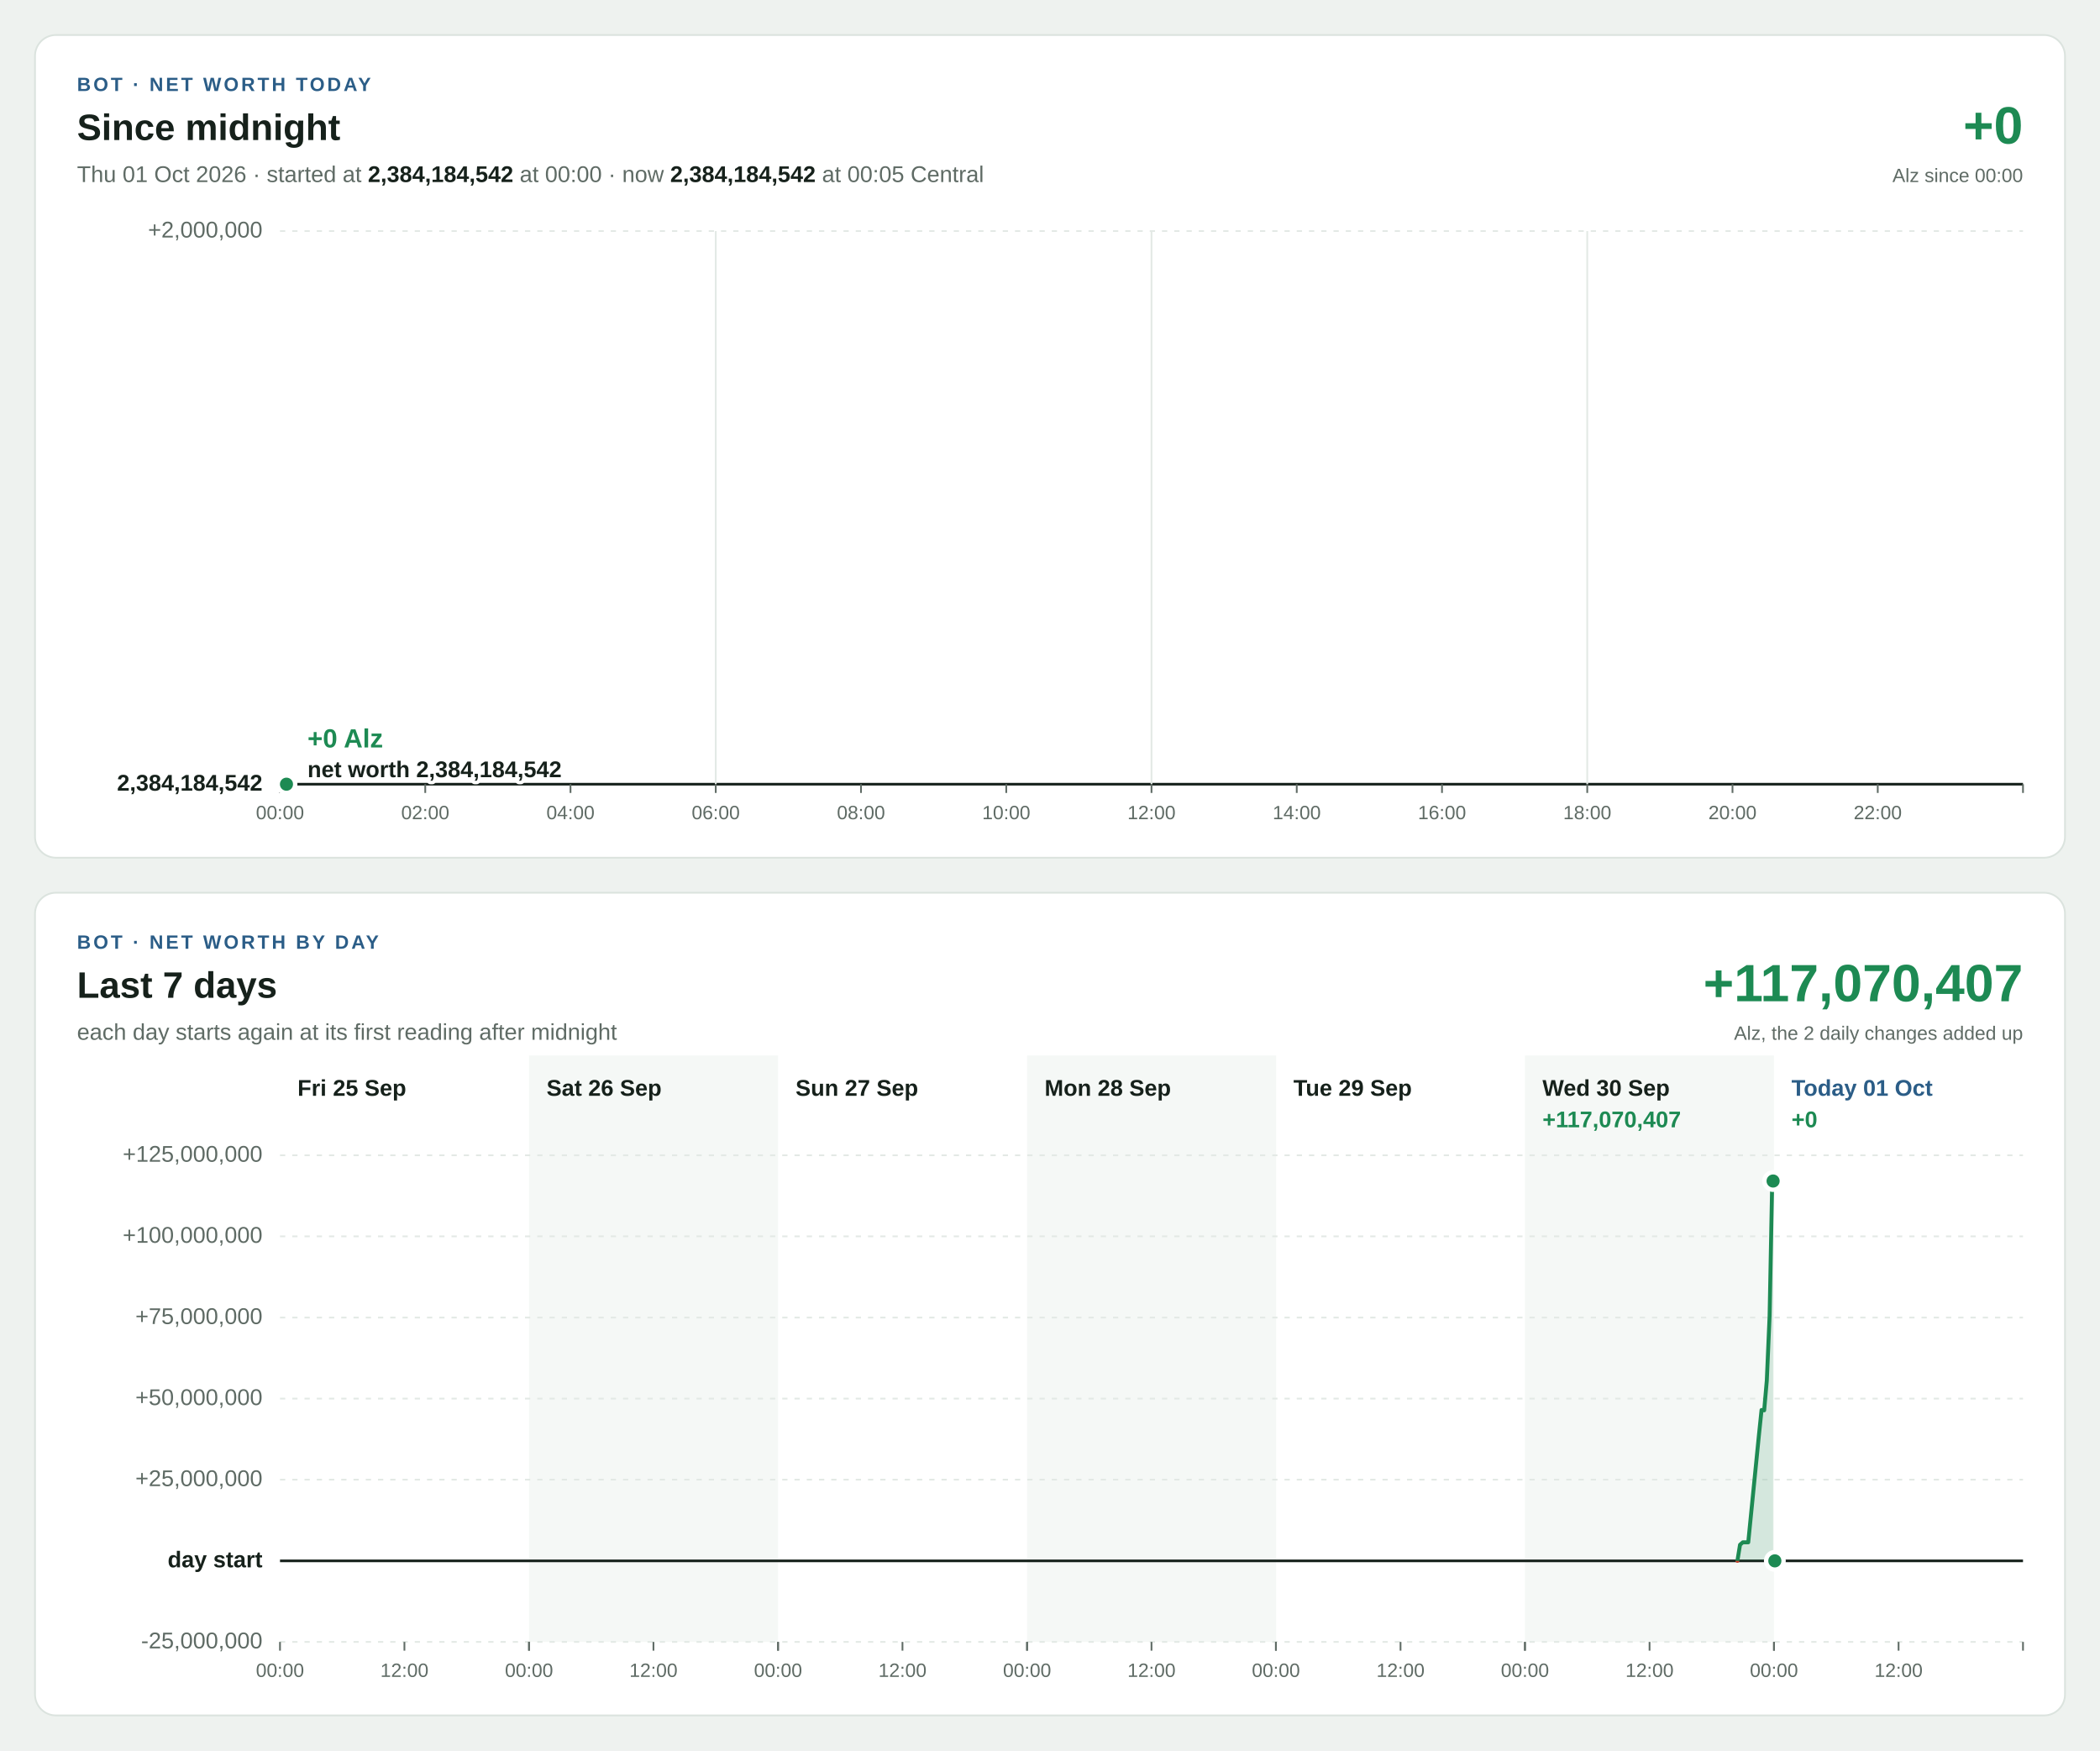
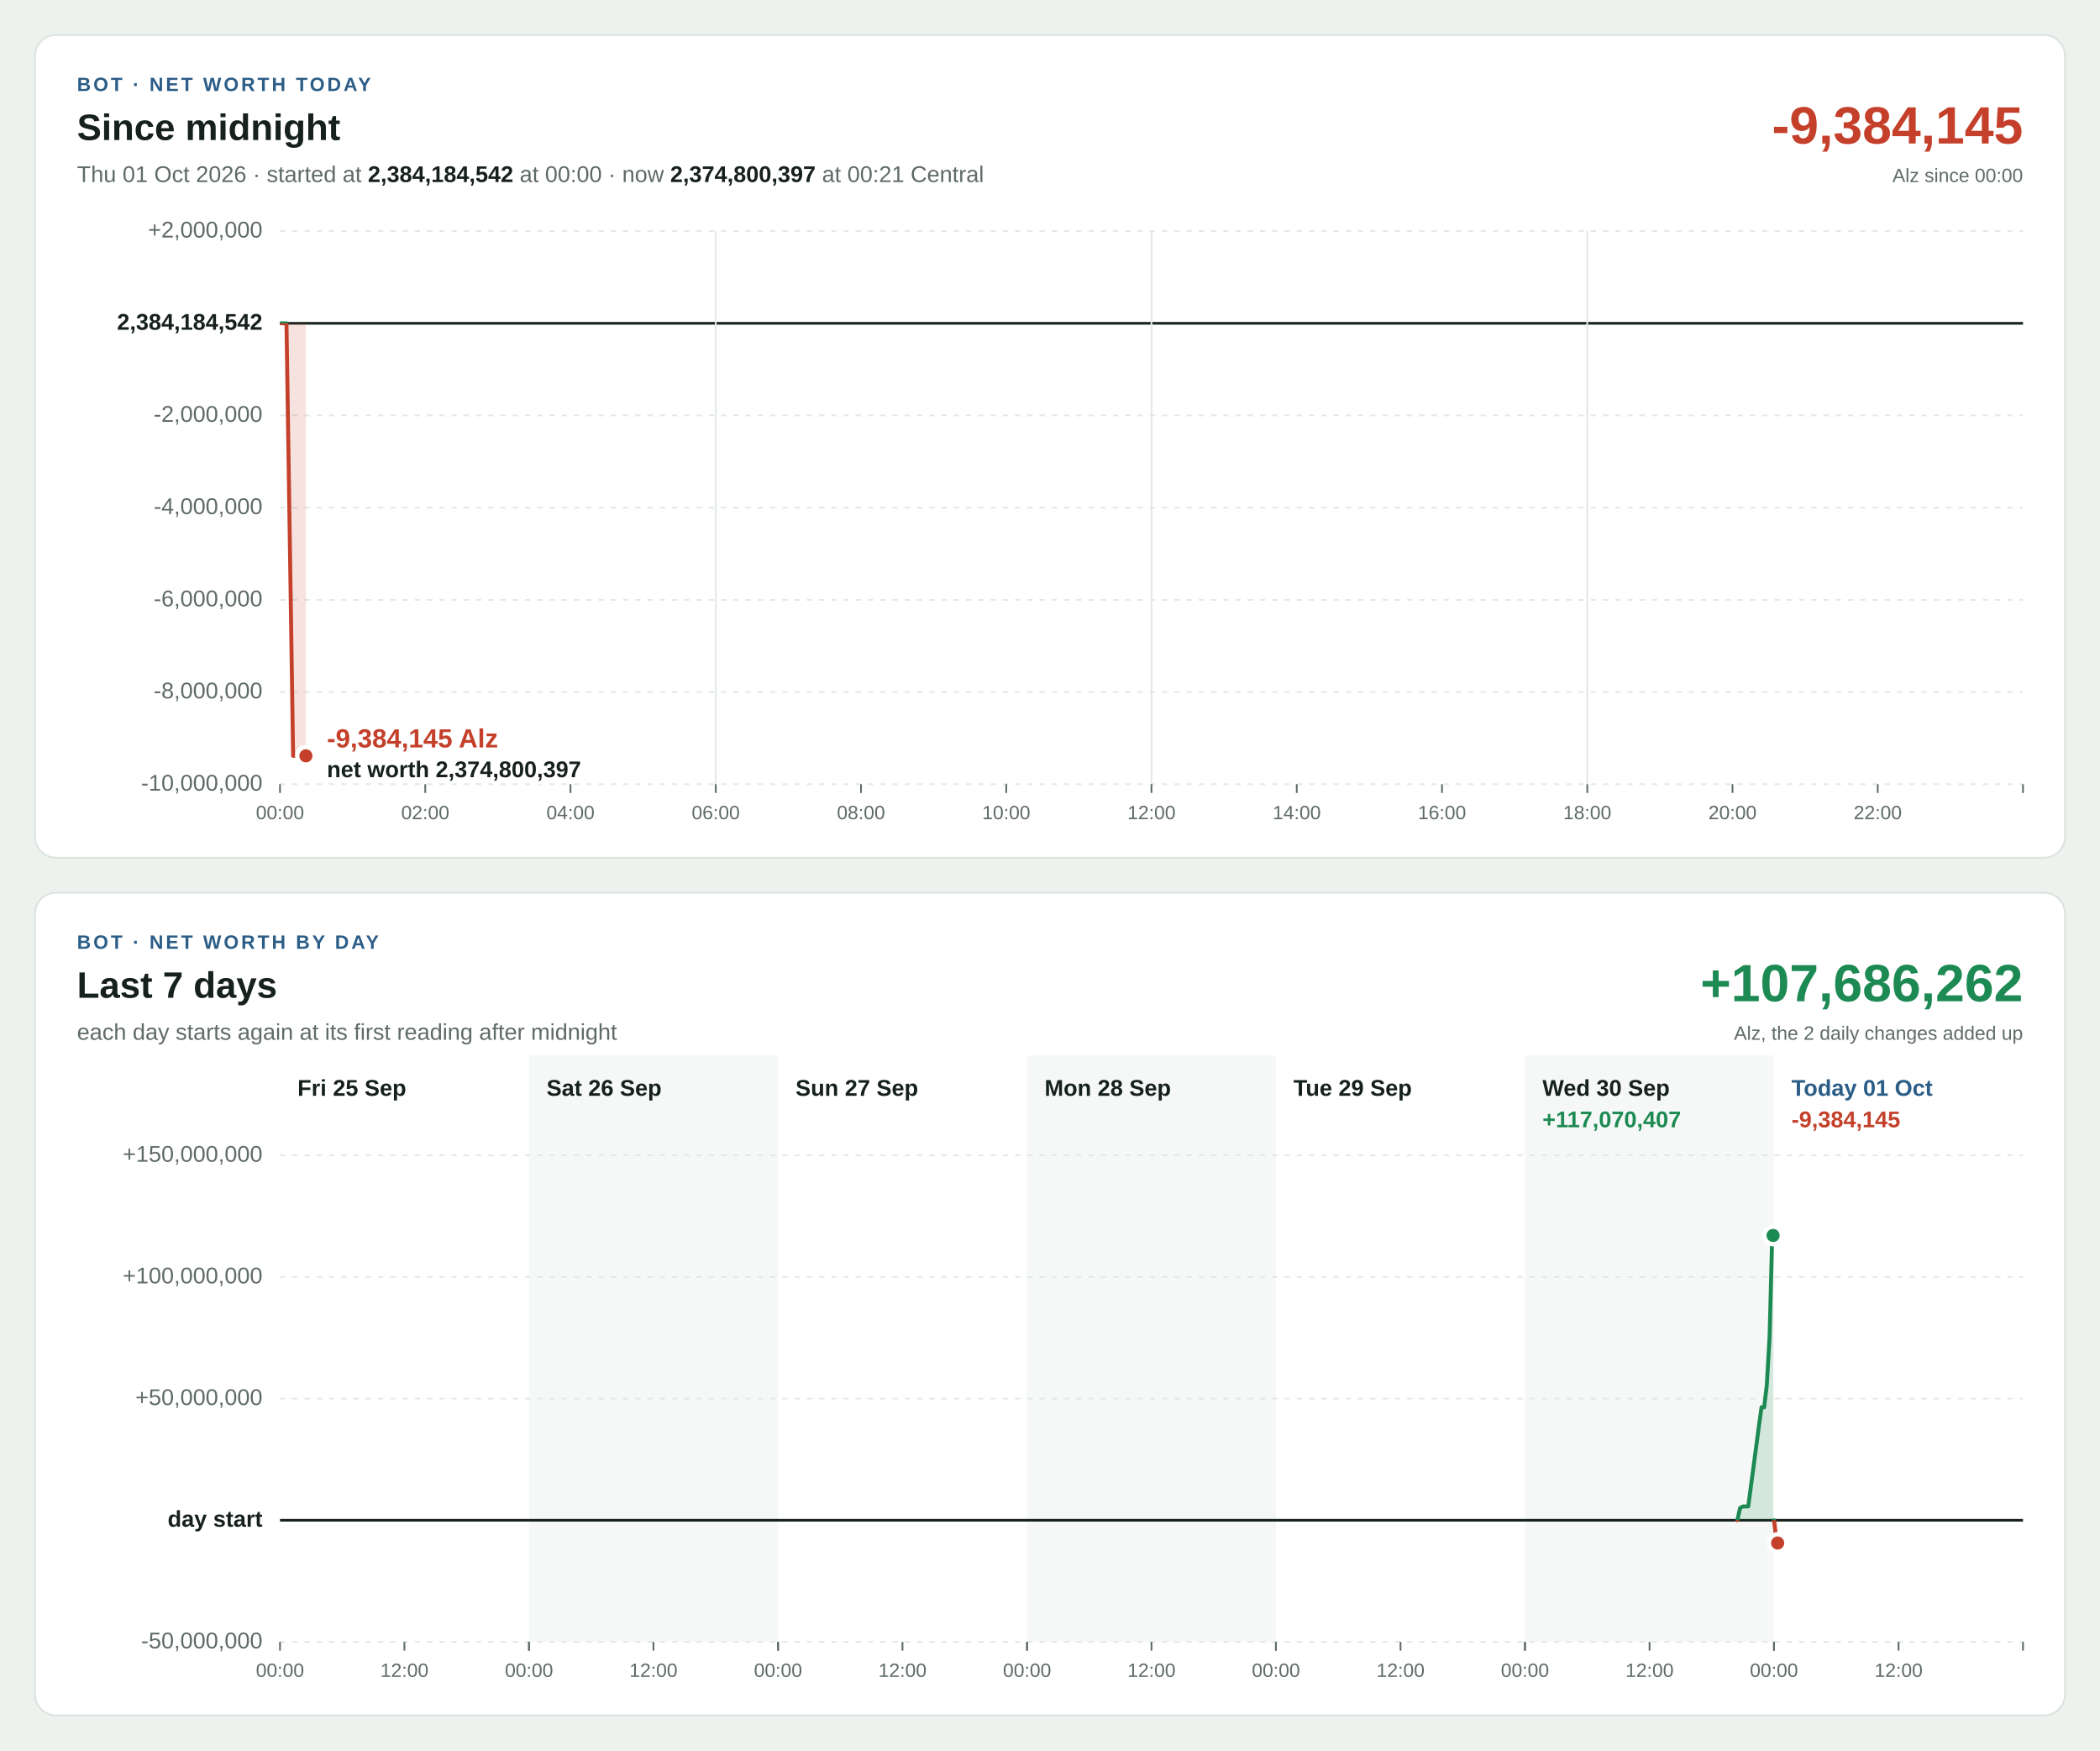
<svg xmlns="http://www.w3.org/2000/svg" width="1200" height="1000" viewBox="0 0 1200 1000" font-family="Segoe UI, Helvetica Neue, Arial, sans-serif" font-size="13" style="font-variant-numeric: tabular-nums">
  <rect width="1200" height="1000" fill="#eef2ef" />
  <g transform="translate(20,20)">
    <rect width="1160" height="470" rx="12" fill="#ffffff" stroke="#dbe3de" />
    <text x="24" y="32" font-size="11" font-weight="700" letter-spacing="1.4" fill="#2b5d87">BOT · NET WORTH TODAY</text>
    <text x="24" y="60" font-size="21" font-weight="700" fill="#16211b">Since midnight</text>
-     <text x="24" y="84" fill="#5f6b65">Thu 01 Oct 2026 · started at <tspan font-weight="700" fill="#16211b">2,384,184,542</tspan> at 00:00 · now <tspan font-weight="700" fill="#16211b">2,384,184,542</tspan> at 00:05 Central</text>
-     <text x="1136" y="62" font-size="30" font-weight="700" text-anchor="end" fill="#1d8a53">+0</text>
+     <text x="24" y="84" fill="#5f6b65">Thu 01 Oct 2026 · started at <tspan font-weight="700" fill="#16211b">2,384,184,542</tspan> at 00:00 · now <tspan font-weight="700" fill="#16211b">2,374,800,397</tspan> at 00:21 Central</text>
+     <text x="1136" y="62" font-size="30" font-weight="700" text-anchor="end" fill="#c4402b">-9,384,145</text>
    <text x="1136" y="84" font-size="11" text-anchor="end" fill="#5f6b65">Alz since 00:00</text>
-     <line x1="140" x2="1136" y1="428.0" y2="428.0" stroke="#16211b" stroke-width="1.5" />
-     <text x="130" y="428.0" text-anchor="end" dominant-baseline="middle" font-weight="700" fill="#16211b">2,384,184,542</text>
+     <line x1="140" x2="1136" y1="428.0" y2="428.0" stroke="#e3e9e5" stroke-width="1" stroke-dasharray="3 4" />
+     <text x="130" y="428.0" text-anchor="end" dominant-baseline="middle" font-weight="400" fill="#5f6b65">-10,000,000</text>
+     <line x1="140" x2="1136" y1="375.3" y2="375.3" stroke="#e3e9e5" stroke-width="1" stroke-dasharray="3 4" />
+     <text x="130" y="375.3" text-anchor="end" dominant-baseline="middle" font-weight="400" fill="#5f6b65">-8,000,000</text>
+     <line x1="140" x2="1136" y1="322.7" y2="322.7" stroke="#e3e9e5" stroke-width="1" stroke-dasharray="3 4" />
+     <text x="130" y="322.7" text-anchor="end" dominant-baseline="middle" font-weight="400" fill="#5f6b65">-6,000,000</text>
+     <line x1="140" x2="1136" y1="270.0" y2="270.0" stroke="#e3e9e5" stroke-width="1" stroke-dasharray="3 4" />
+     <text x="130" y="270.0" text-anchor="end" dominant-baseline="middle" font-weight="400" fill="#5f6b65">-4,000,000</text>
+     <line x1="140" x2="1136" y1="217.3" y2="217.3" stroke="#e3e9e5" stroke-width="1" stroke-dasharray="3 4" />
+     <text x="130" y="217.3" text-anchor="end" dominant-baseline="middle" font-weight="400" fill="#5f6b65">-2,000,000</text>
+     <line x1="140" x2="1136" y1="164.7" y2="164.7" stroke="#16211b" stroke-width="1.5" />
+     <text x="130" y="164.7" text-anchor="end" dominant-baseline="middle" font-weight="700" fill="#16211b">2,384,184,542</text>
    <line x1="140" x2="1136" y1="112.0" y2="112.0" stroke="#e3e9e5" stroke-width="1" stroke-dasharray="3 4" />
    <text x="130" y="112.0" text-anchor="end" dominant-baseline="middle" font-weight="400" fill="#5f6b65">+2,000,000</text>
    <line x1="140.0" x2="140.0" y1="428" y2="433" stroke="#5f6b65" stroke-width="1" />
    <text x="140.0" y="448" font-size="11" text-anchor="middle" fill="#5f6b65">00:00</text>
    <line x1="223.0" x2="223.0" y1="428" y2="433" stroke="#5f6b65" stroke-width="1" />
    <text x="223.0" y="448" font-size="11" text-anchor="middle" fill="#5f6b65">02:00</text>
    <line x1="306.0" x2="306.0" y1="428" y2="433" stroke="#5f6b65" stroke-width="1" />
    <text x="306.0" y="448" font-size="11" text-anchor="middle" fill="#5f6b65">04:00</text>
    <line x1="389.0" x2="389.0" y1="112" y2="428" stroke="#e3e9e5" stroke-width="1" />
    <line x1="389.0" x2="389.0" y1="428" y2="433" stroke="#5f6b65" stroke-width="1" />
    <text x="389.0" y="448" font-size="11" text-anchor="middle" fill="#5f6b65">06:00</text>
    <line x1="472.0" x2="472.0" y1="428" y2="433" stroke="#5f6b65" stroke-width="1" />
    <text x="472.0" y="448" font-size="11" text-anchor="middle" fill="#5f6b65">08:00</text>
    <line x1="555.0" x2="555.0" y1="428" y2="433" stroke="#5f6b65" stroke-width="1" />
    <text x="555.0" y="448" font-size="11" text-anchor="middle" fill="#5f6b65">10:00</text>
    <line x1="638.0" x2="638.0" y1="112" y2="428" stroke="#e3e9e5" stroke-width="1" />
    <line x1="638.0" x2="638.0" y1="428" y2="433" stroke="#5f6b65" stroke-width="1" />
    <text x="638.0" y="448" font-size="11" text-anchor="middle" fill="#5f6b65">12:00</text>
    <line x1="721.0" x2="721.0" y1="428" y2="433" stroke="#5f6b65" stroke-width="1" />
    <text x="721.0" y="448" font-size="11" text-anchor="middle" fill="#5f6b65">14:00</text>
    <line x1="804.0" x2="804.0" y1="428" y2="433" stroke="#5f6b65" stroke-width="1" />
    <text x="804.0" y="448" font-size="11" text-anchor="middle" fill="#5f6b65">16:00</text>
    <line x1="887.0" x2="887.0" y1="112" y2="428" stroke="#e3e9e5" stroke-width="1" />
    <line x1="887.0" x2="887.0" y1="428" y2="433" stroke="#5f6b65" stroke-width="1" />
    <text x="887.0" y="448" font-size="11" text-anchor="middle" fill="#5f6b65">18:00</text>
    <line x1="970.0" x2="970.0" y1="428" y2="433" stroke="#5f6b65" stroke-width="1" />
    <text x="970.0" y="448" font-size="11" text-anchor="middle" fill="#5f6b65">20:00</text>
    <line x1="1053.0" x2="1053.0" y1="428" y2="433" stroke="#5f6b65" stroke-width="1" />
    <text x="1053.0" y="448" font-size="11" text-anchor="middle" fill="#5f6b65">22:00</text>
    <line x1="1136.0" x2="1136.0" y1="428" y2="433" stroke="#5f6b65" stroke-width="1" />
    <defs>
-       <path id="shape-today" d="M140.1 428.0L140.1 428.0L143.7 428.0L143.7 428.0Z" />
-       <path id="line-today" d="M140.1 428.0L143.7 428.0" />
+       <path id="shape-today" d="M140.1 164.7L140.1 164.7L143.7 164.7L147.5 411.8L151.1 411.8L154.8 411.8L154.8 164.7Z" />
+       <path id="line-today" d="M140.1 164.7L143.7 164.7L147.5 411.8L151.1 411.8L154.8 411.8" />
      <clipPath id="up-today">
-         <rect x="140" y="112" width="996" height="316.0" />
+         <rect x="140" y="112" width="996" height="52.7" />
      </clipPath>
      <clipPath id="down-today">
-         <rect x="140" y="428.0" width="996" height="0.0" />
+         <rect x="140" y="164.7" width="996" height="263.3" />
      </clipPath>
    </defs>
    <use href="#shape-today" fill="#1d8a53" fill-opacity="0.15" clip-path="url(#up-today)" />
    <use href="#line-today" fill="none" stroke="#1d8a53" stroke-width="2.25" stroke-linejoin="round" stroke-linecap="round" clip-path="url(#up-today)" />
    <use href="#shape-today" fill="#c4402b" fill-opacity="0.15" clip-path="url(#down-today)" />
    <use href="#line-today" fill="none" stroke="#c4402b" stroke-width="2.25" stroke-linejoin="round" stroke-linecap="round" clip-path="url(#down-today)" />
-     <circle cx="143.7" cy="428.0" r="5" fill="#1d8a53" stroke="#ffffff" stroke-width="2.5" />
-     <text x="155.7" y="407.0" text-anchor="start" font-size="15" font-weight="700" fill="#1d8a53" stroke="#ffffff" stroke-width="4" stroke-linejoin="round" paint-order="stroke">+0 Alz</text>
-     <text x="155.7" y="424.0" text-anchor="start" font-size="13" font-weight="600" fill="#16211b" stroke="#ffffff" stroke-width="4" stroke-linejoin="round" paint-order="stroke">net worth 2,384,184,542</text>
+     <circle cx="154.8" cy="411.8" r="5" fill="#c4402b" stroke="#ffffff" stroke-width="2.5" />
+     <text x="166.8" y="407.0" text-anchor="start" font-size="15" font-weight="700" fill="#c4402b" stroke="#ffffff" stroke-width="4" stroke-linejoin="round" paint-order="stroke">-9,384,145 Alz</text>
+     <text x="166.8" y="424.0" text-anchor="start" font-size="13" font-weight="600" fill="#16211b" stroke="#ffffff" stroke-width="4" stroke-linejoin="round" paint-order="stroke">net worth 2,374,800,397</text>
  </g>
  <g transform="translate(20,510)">
    <rect width="1160" height="470" rx="12" fill="#ffffff" stroke="#dbe3de" />
    <text x="24" y="32" font-size="11" font-weight="700" letter-spacing="1.4" fill="#2b5d87">BOT · NET WORTH BY DAY</text>
    <text x="24" y="60" font-size="21" font-weight="700" fill="#16211b">Last 7 days</text>
    <text x="24" y="84" fill="#5f6b65">each day starts again at its first reading after midnight</text>
-     <text x="1136" y="62" font-size="30" font-weight="700" text-anchor="end" fill="#1d8a53">+117,070,407</text>
+     <text x="1136" y="62" font-size="30" font-weight="700" text-anchor="end" fill="#1d8a53">+107,686,262</text>
    <text x="1136" y="84" font-size="11" text-anchor="end" fill="#5f6b65">Alz, the 2 daily changes added up</text>
    <rect x="282.3" y="93" width="142.3" height="335" fill="#f5f8f6" />
    <rect x="566.9" y="93" width="142.3" height="335" fill="#f5f8f6" />
    <rect x="851.4" y="93" width="142.3" height="335" fill="#f5f8f6" />
    <line x1="140" x2="1136" y1="428.0" y2="428.0" stroke="#e3e9e5" stroke-width="1" stroke-dasharray="3 4" />
-     <text x="130" y="428.0" text-anchor="end" dominant-baseline="middle" font-weight="400" fill="#5f6b65">-25,000,000</text>
-     <line x1="140" x2="1136" y1="381.7" y2="381.7" stroke="#16211b" stroke-width="1.5" />
-     <text x="130" y="381.7" text-anchor="end" dominant-baseline="middle" font-weight="700" fill="#16211b">day start</text>
-     <line x1="140" x2="1136" y1="335.3" y2="335.3" stroke="#e3e9e5" stroke-width="1" stroke-dasharray="3 4" />
-     <text x="130" y="335.3" text-anchor="end" dominant-baseline="middle" font-weight="400" fill="#5f6b65">+25,000,000</text>
+     <text x="130" y="428.0" text-anchor="end" dominant-baseline="middle" font-weight="400" fill="#5f6b65">-50,000,000</text>
+     <line x1="140" x2="1136" y1="358.5" y2="358.5" stroke="#16211b" stroke-width="1.5" />
+     <text x="130" y="358.5" text-anchor="end" dominant-baseline="middle" font-weight="700" fill="#16211b">day start</text>
    <line x1="140" x2="1136" y1="289.0" y2="289.0" stroke="#e3e9e5" stroke-width="1" stroke-dasharray="3 4" />
    <text x="130" y="289.0" text-anchor="end" dominant-baseline="middle" font-weight="400" fill="#5f6b65">+50,000,000</text>
-     <line x1="140" x2="1136" y1="242.7" y2="242.7" stroke="#e3e9e5" stroke-width="1" stroke-dasharray="3 4" />
-     <text x="130" y="242.7" text-anchor="end" dominant-baseline="middle" font-weight="400" fill="#5f6b65">+75,000,000</text>
-     <line x1="140" x2="1136" y1="196.3" y2="196.3" stroke="#e3e9e5" stroke-width="1" stroke-dasharray="3 4" />
-     <text x="130" y="196.3" text-anchor="end" dominant-baseline="middle" font-weight="400" fill="#5f6b65">+100,000,000</text>
+     <line x1="140" x2="1136" y1="219.5" y2="219.5" stroke="#e3e9e5" stroke-width="1" stroke-dasharray="3 4" />
+     <text x="130" y="219.5" text-anchor="end" dominant-baseline="middle" font-weight="400" fill="#5f6b65">+100,000,000</text>
    <line x1="140" x2="1136" y1="150.0" y2="150.0" stroke="#e3e9e5" stroke-width="1" stroke-dasharray="3 4" />
-     <text x="130" y="150.0" text-anchor="end" dominant-baseline="middle" font-weight="400" fill="#5f6b65">+125,000,000</text>
+     <text x="130" y="150.0" text-anchor="end" dominant-baseline="middle" font-weight="400" fill="#5f6b65">+150,000,000</text>
    <text x="150.0" y="116" font-weight="700" fill="#16211b">Fri 25 Sep</text>
    <line x1="140.0" x2="140.0" y1="428" y2="433" stroke="#5f6b65" stroke-width="1" />
    <text x="140.0" y="448" font-size="11" text-anchor="middle" fill="#5f6b65">00:00</text>
    <line x1="211.1" x2="211.1" y1="428" y2="433" stroke="#5f6b65" stroke-width="1" />
    <text x="211.1" y="448" font-size="11" text-anchor="middle" fill="#5f6b65">12:00</text>
    <line x1="282.3" x2="282.3" y1="428" y2="433" stroke="#5f6b65" stroke-width="1" />
    <text x="292.3" y="116" font-weight="700" fill="#16211b">Sat 26 Sep</text>
    <line x1="282.3" x2="282.3" y1="428" y2="433" stroke="#5f6b65" stroke-width="1" />
    <text x="282.3" y="448" font-size="11" text-anchor="middle" fill="#5f6b65">00:00</text>
    <line x1="353.4" x2="353.4" y1="428" y2="433" stroke="#5f6b65" stroke-width="1" />
    <text x="353.4" y="448" font-size="11" text-anchor="middle" fill="#5f6b65">12:00</text>
    <line x1="424.6" x2="424.6" y1="428" y2="433" stroke="#5f6b65" stroke-width="1" />
    <text x="434.6" y="116" font-weight="700" fill="#16211b">Sun 27 Sep</text>
    <line x1="424.6" x2="424.6" y1="428" y2="433" stroke="#5f6b65" stroke-width="1" />
    <text x="424.6" y="448" font-size="11" text-anchor="middle" fill="#5f6b65">00:00</text>
    <line x1="495.7" x2="495.7" y1="428" y2="433" stroke="#5f6b65" stroke-width="1" />
    <text x="495.7" y="448" font-size="11" text-anchor="middle" fill="#5f6b65">12:00</text>
    <line x1="566.9" x2="566.9" y1="428" y2="433" stroke="#5f6b65" stroke-width="1" />
    <text x="576.9" y="116" font-weight="700" fill="#16211b">Mon 28 Sep</text>
    <line x1="566.9" x2="566.9" y1="428" y2="433" stroke="#5f6b65" stroke-width="1" />
    <text x="566.9" y="448" font-size="11" text-anchor="middle" fill="#5f6b65">00:00</text>
    <line x1="638.0" x2="638.0" y1="428" y2="433" stroke="#5f6b65" stroke-width="1" />
    <text x="638.0" y="448" font-size="11" text-anchor="middle" fill="#5f6b65">12:00</text>
    <line x1="709.1" x2="709.1" y1="428" y2="433" stroke="#5f6b65" stroke-width="1" />
    <text x="719.1" y="116" font-weight="700" fill="#16211b">Tue 29 Sep</text>
    <line x1="709.1" x2="709.1" y1="428" y2="433" stroke="#5f6b65" stroke-width="1" />
    <text x="709.1" y="448" font-size="11" text-anchor="middle" fill="#5f6b65">00:00</text>
    <line x1="780.3" x2="780.3" y1="428" y2="433" stroke="#5f6b65" stroke-width="1" />
    <text x="780.3" y="448" font-size="11" text-anchor="middle" fill="#5f6b65">12:00</text>
    <line x1="851.4" x2="851.4" y1="428" y2="433" stroke="#5f6b65" stroke-width="1" />
    <text x="861.4" y="116" font-weight="700" fill="#16211b">Wed 30 Sep</text>
    <line x1="851.4" x2="851.4" y1="428" y2="433" stroke="#5f6b65" stroke-width="1" />
    <text x="851.4" y="448" font-size="11" text-anchor="middle" fill="#5f6b65">00:00</text>
    <line x1="922.6" x2="922.6" y1="428" y2="433" stroke="#5f6b65" stroke-width="1" />
    <text x="922.6" y="448" font-size="11" text-anchor="middle" fill="#5f6b65">12:00</text>
    <line x1="993.7" x2="993.7" y1="428" y2="433" stroke="#5f6b65" stroke-width="1" />
    <text x="861.4" y="134" font-weight="700" fill="#1d8a53">+117,070,407</text>
    <defs>
-       <path id="shape-day5" d="M972.8 381.7L972.8 381.7L974.3 372.5L975.9 371.1L977.4 371.1L979.0 371.1L985.1 309.9L986.6 295.5L988.1 295.7L989.6 278.7L991.2 241.8L992.7 164.7L993.2 164.7L993.2 381.7Z" />
-       <path id="line-day5" d="M972.8 381.7L974.3 372.5L975.9 371.1L977.4 371.1L979.0 371.1L985.1 309.9L986.6 295.5L988.1 295.7L989.6 278.7L991.2 241.8L992.7 164.7L993.2 164.7" />
+       <path id="shape-day5" d="M972.8 358.5L972.8 358.5L974.3 351.6L975.9 350.6L977.4 350.6L979.0 350.6L985.1 304.7L986.6 293.9L988.1 294.0L989.6 281.3L991.2 253.6L992.7 195.8L993.2 195.8L993.2 358.5Z" />
+       <path id="line-day5" d="M972.8 358.5L974.3 351.6L975.9 350.6L977.4 350.6L979.0 350.6L985.1 304.7L986.6 293.9L988.1 294.0L989.6 281.3L991.2 253.6L992.7 195.8L993.2 195.8" />
      <clipPath id="up-day5">
-         <rect x="140" y="150" width="996" height="231.7" />
+         <rect x="140" y="150" width="996" height="208.5" />
      </clipPath>
      <clipPath id="down-day5">
-         <rect x="140" y="381.7" width="996" height="46.3" />
+         <rect x="140" y="358.5" width="996" height="69.5" />
      </clipPath>
    </defs>
    <use href="#shape-day5" fill="#1d8a53" fill-opacity="0.15" clip-path="url(#up-day5)" />
    <use href="#line-day5" fill="none" stroke="#1d8a53" stroke-width="2.25" stroke-linejoin="round" stroke-linecap="round" clip-path="url(#up-day5)" />
    <use href="#shape-day5" fill="#c4402b" fill-opacity="0.15" clip-path="url(#down-day5)" />
    <use href="#line-day5" fill="none" stroke="#c4402b" stroke-width="2.25" stroke-linejoin="round" stroke-linecap="round" clip-path="url(#down-day5)" />
-     <circle cx="993.2" cy="164.7" r="5" fill="#1d8a53" stroke="#ffffff" stroke-width="2.5" />
+     <circle cx="993.2" cy="195.8" r="5" fill="#1d8a53" stroke="#ffffff" stroke-width="2.5" />
    <text x="1003.7" y="116" font-weight="700" fill="#2b5d87">Today 01 Oct</text>
    <line x1="993.7" x2="993.7" y1="428" y2="433" stroke="#5f6b65" stroke-width="1" />
    <text x="993.7" y="448" font-size="11" text-anchor="middle" fill="#5f6b65">00:00</text>
    <line x1="1064.9" x2="1064.9" y1="428" y2="433" stroke="#5f6b65" stroke-width="1" />
    <text x="1064.9" y="448" font-size="11" text-anchor="middle" fill="#5f6b65">12:00</text>
    <line x1="1136.0" x2="1136.0" y1="428" y2="433" stroke="#5f6b65" stroke-width="1" />
-     <text x="1003.7" y="134" font-weight="700" fill="#1d8a53">+0</text>
+     <text x="1003.7" y="134" font-weight="700" fill="#c4402b">-9,384,145</text>
    <defs>
-       <path id="shape-day6" d="M993.7 381.7L993.7 381.7L994.2 381.7L994.2 381.7Z" />
-       <path id="line-day6" d="M993.7 381.7L994.2 381.7" />
+       <path id="shape-day6" d="M993.7 358.5L993.7 358.5L995.3 371.5L995.8 371.5L995.8 358.5Z" />
+       <path id="line-day6" d="M993.7 358.5L995.3 371.5L995.8 371.5" />
      <clipPath id="up-day6">
-         <rect x="140" y="150" width="996" height="231.7" />
+         <rect x="140" y="150" width="996" height="208.5" />
      </clipPath>
      <clipPath id="down-day6">
-         <rect x="140" y="381.7" width="996" height="46.3" />
+         <rect x="140" y="358.5" width="996" height="69.5" />
      </clipPath>
    </defs>
    <use href="#shape-day6" fill="#1d8a53" fill-opacity="0.15" clip-path="url(#up-day6)" />
    <use href="#line-day6" fill="none" stroke="#1d8a53" stroke-width="2.25" stroke-linejoin="round" stroke-linecap="round" clip-path="url(#up-day6)" />
    <use href="#shape-day6" fill="#c4402b" fill-opacity="0.15" clip-path="url(#down-day6)" />
    <use href="#line-day6" fill="none" stroke="#c4402b" stroke-width="2.25" stroke-linejoin="round" stroke-linecap="round" clip-path="url(#down-day6)" />
-     <circle cx="994.2" cy="381.7" r="5" fill="#1d8a53" stroke="#ffffff" stroke-width="2.5" />
+     <circle cx="995.8" cy="371.5" r="5" fill="#c4402b" stroke="#ffffff" stroke-width="2.5" />
  </g>
</svg>
